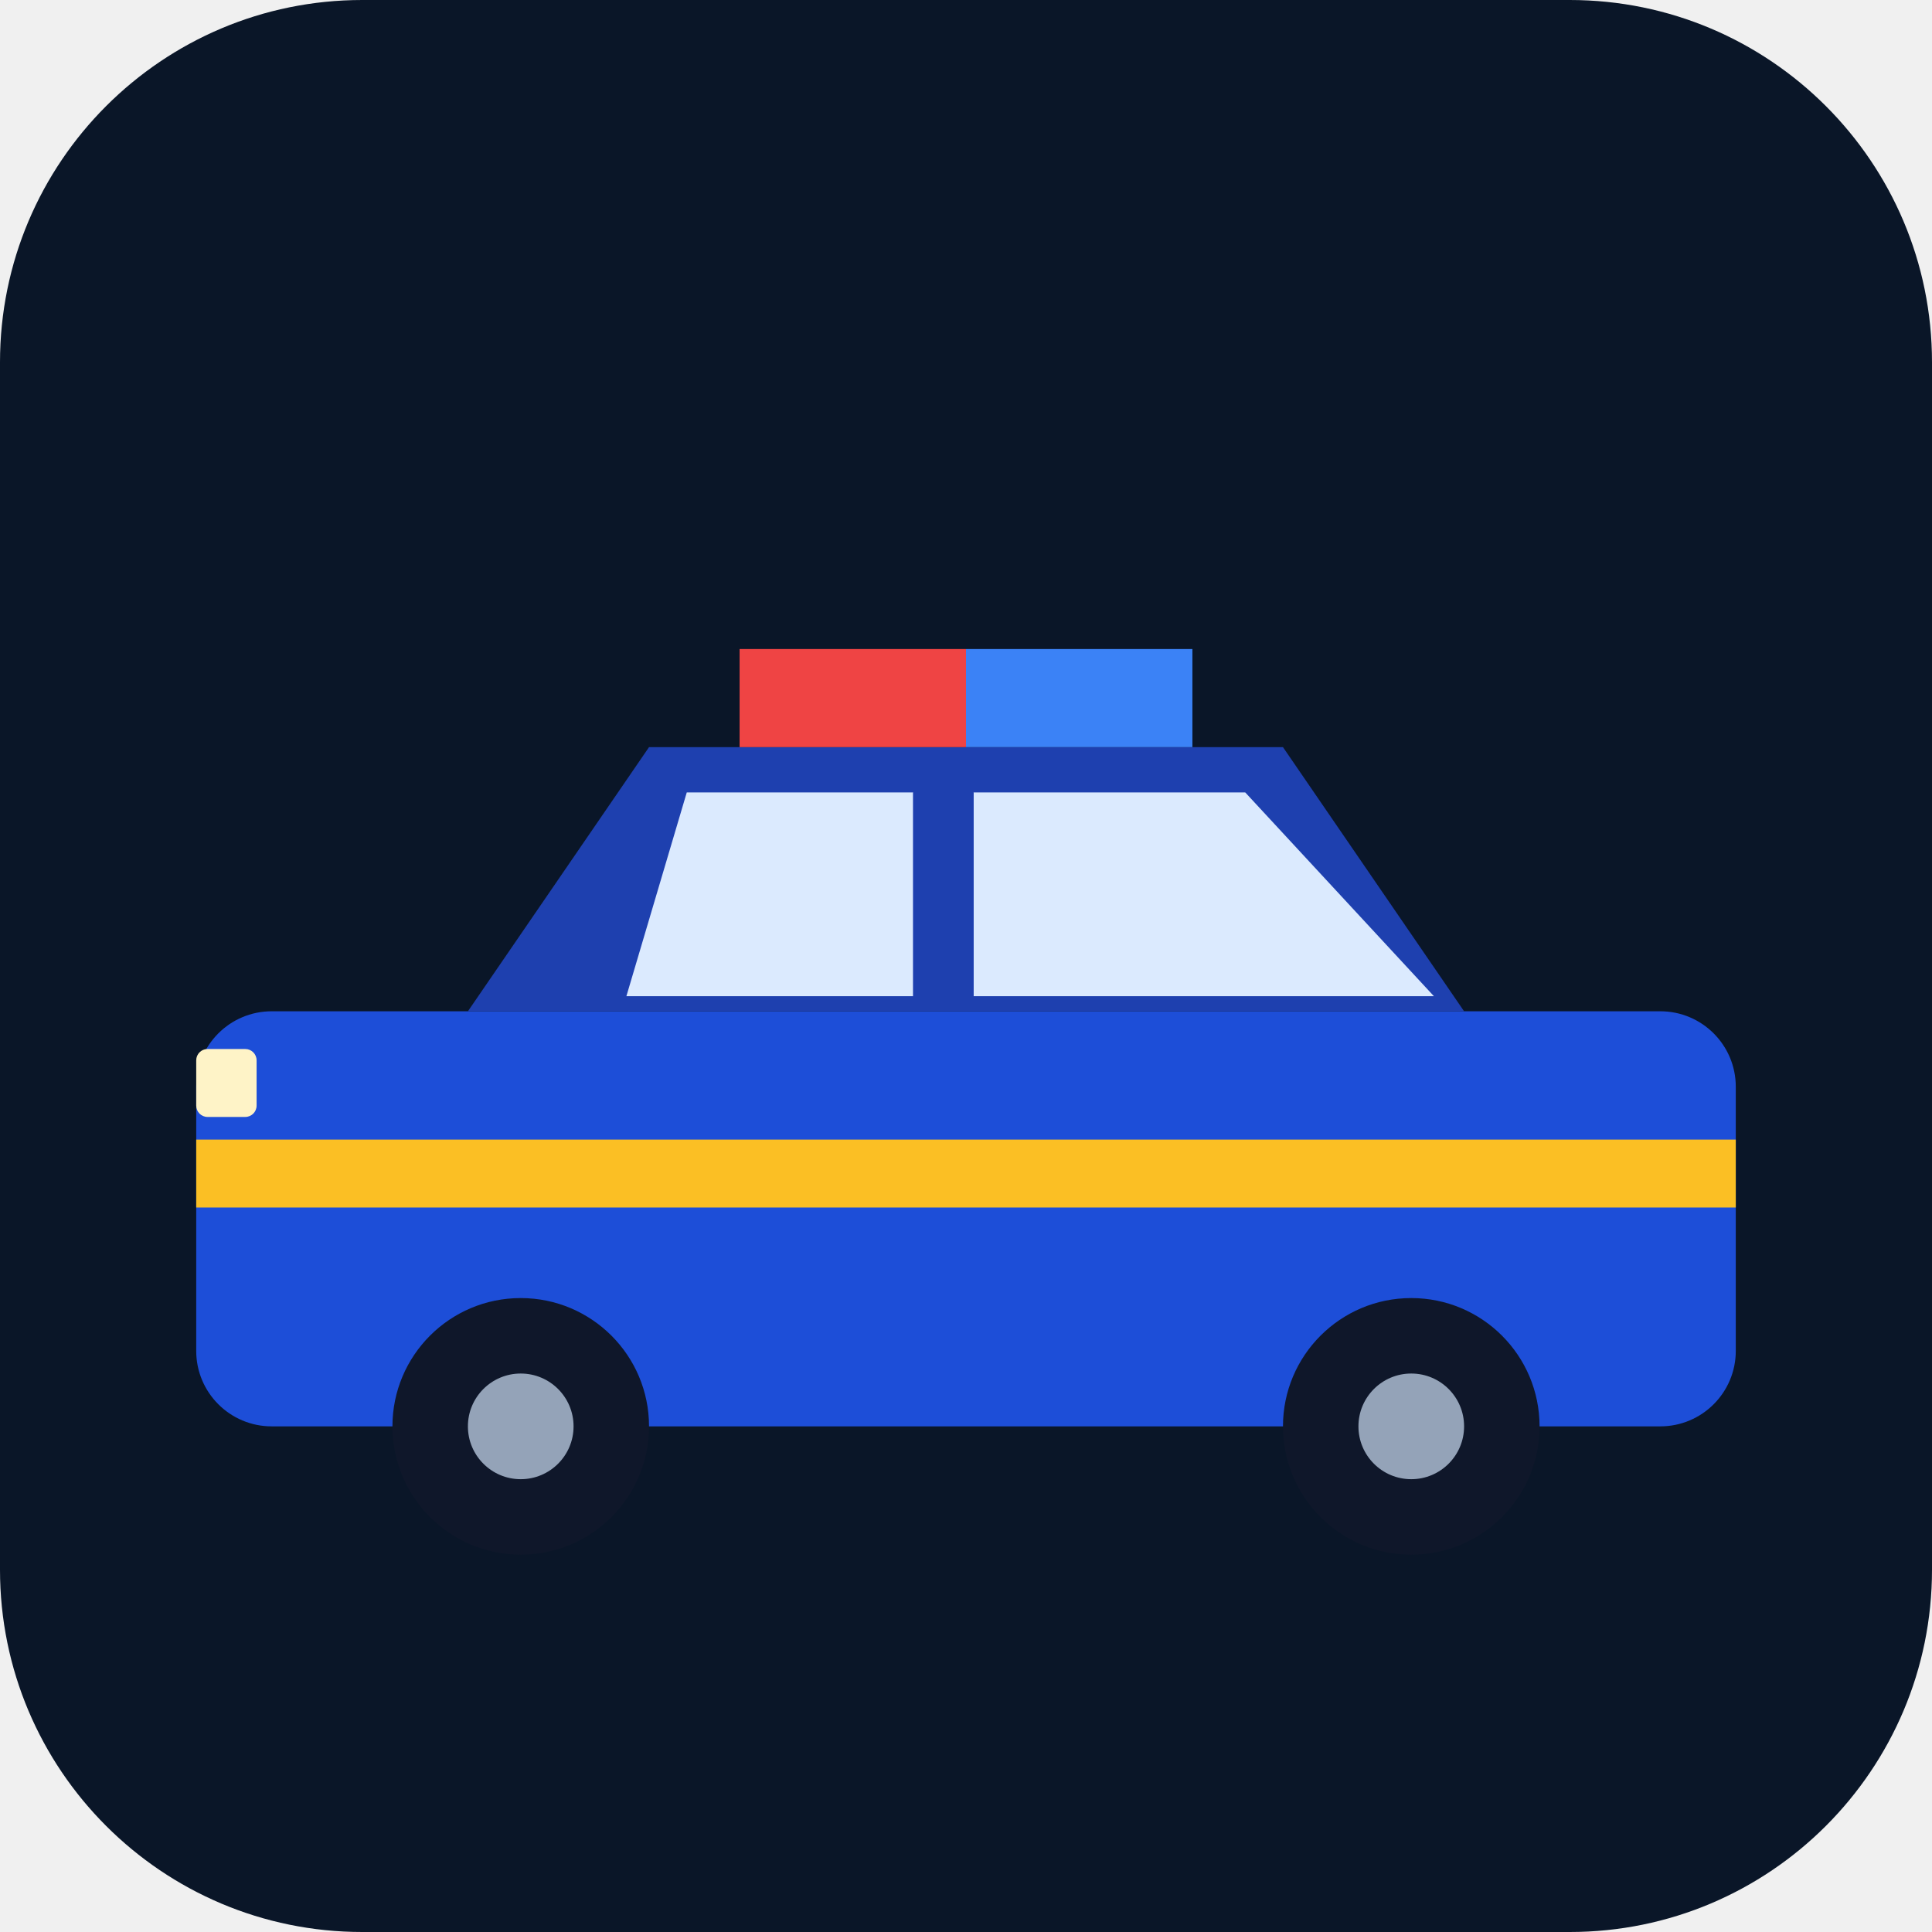
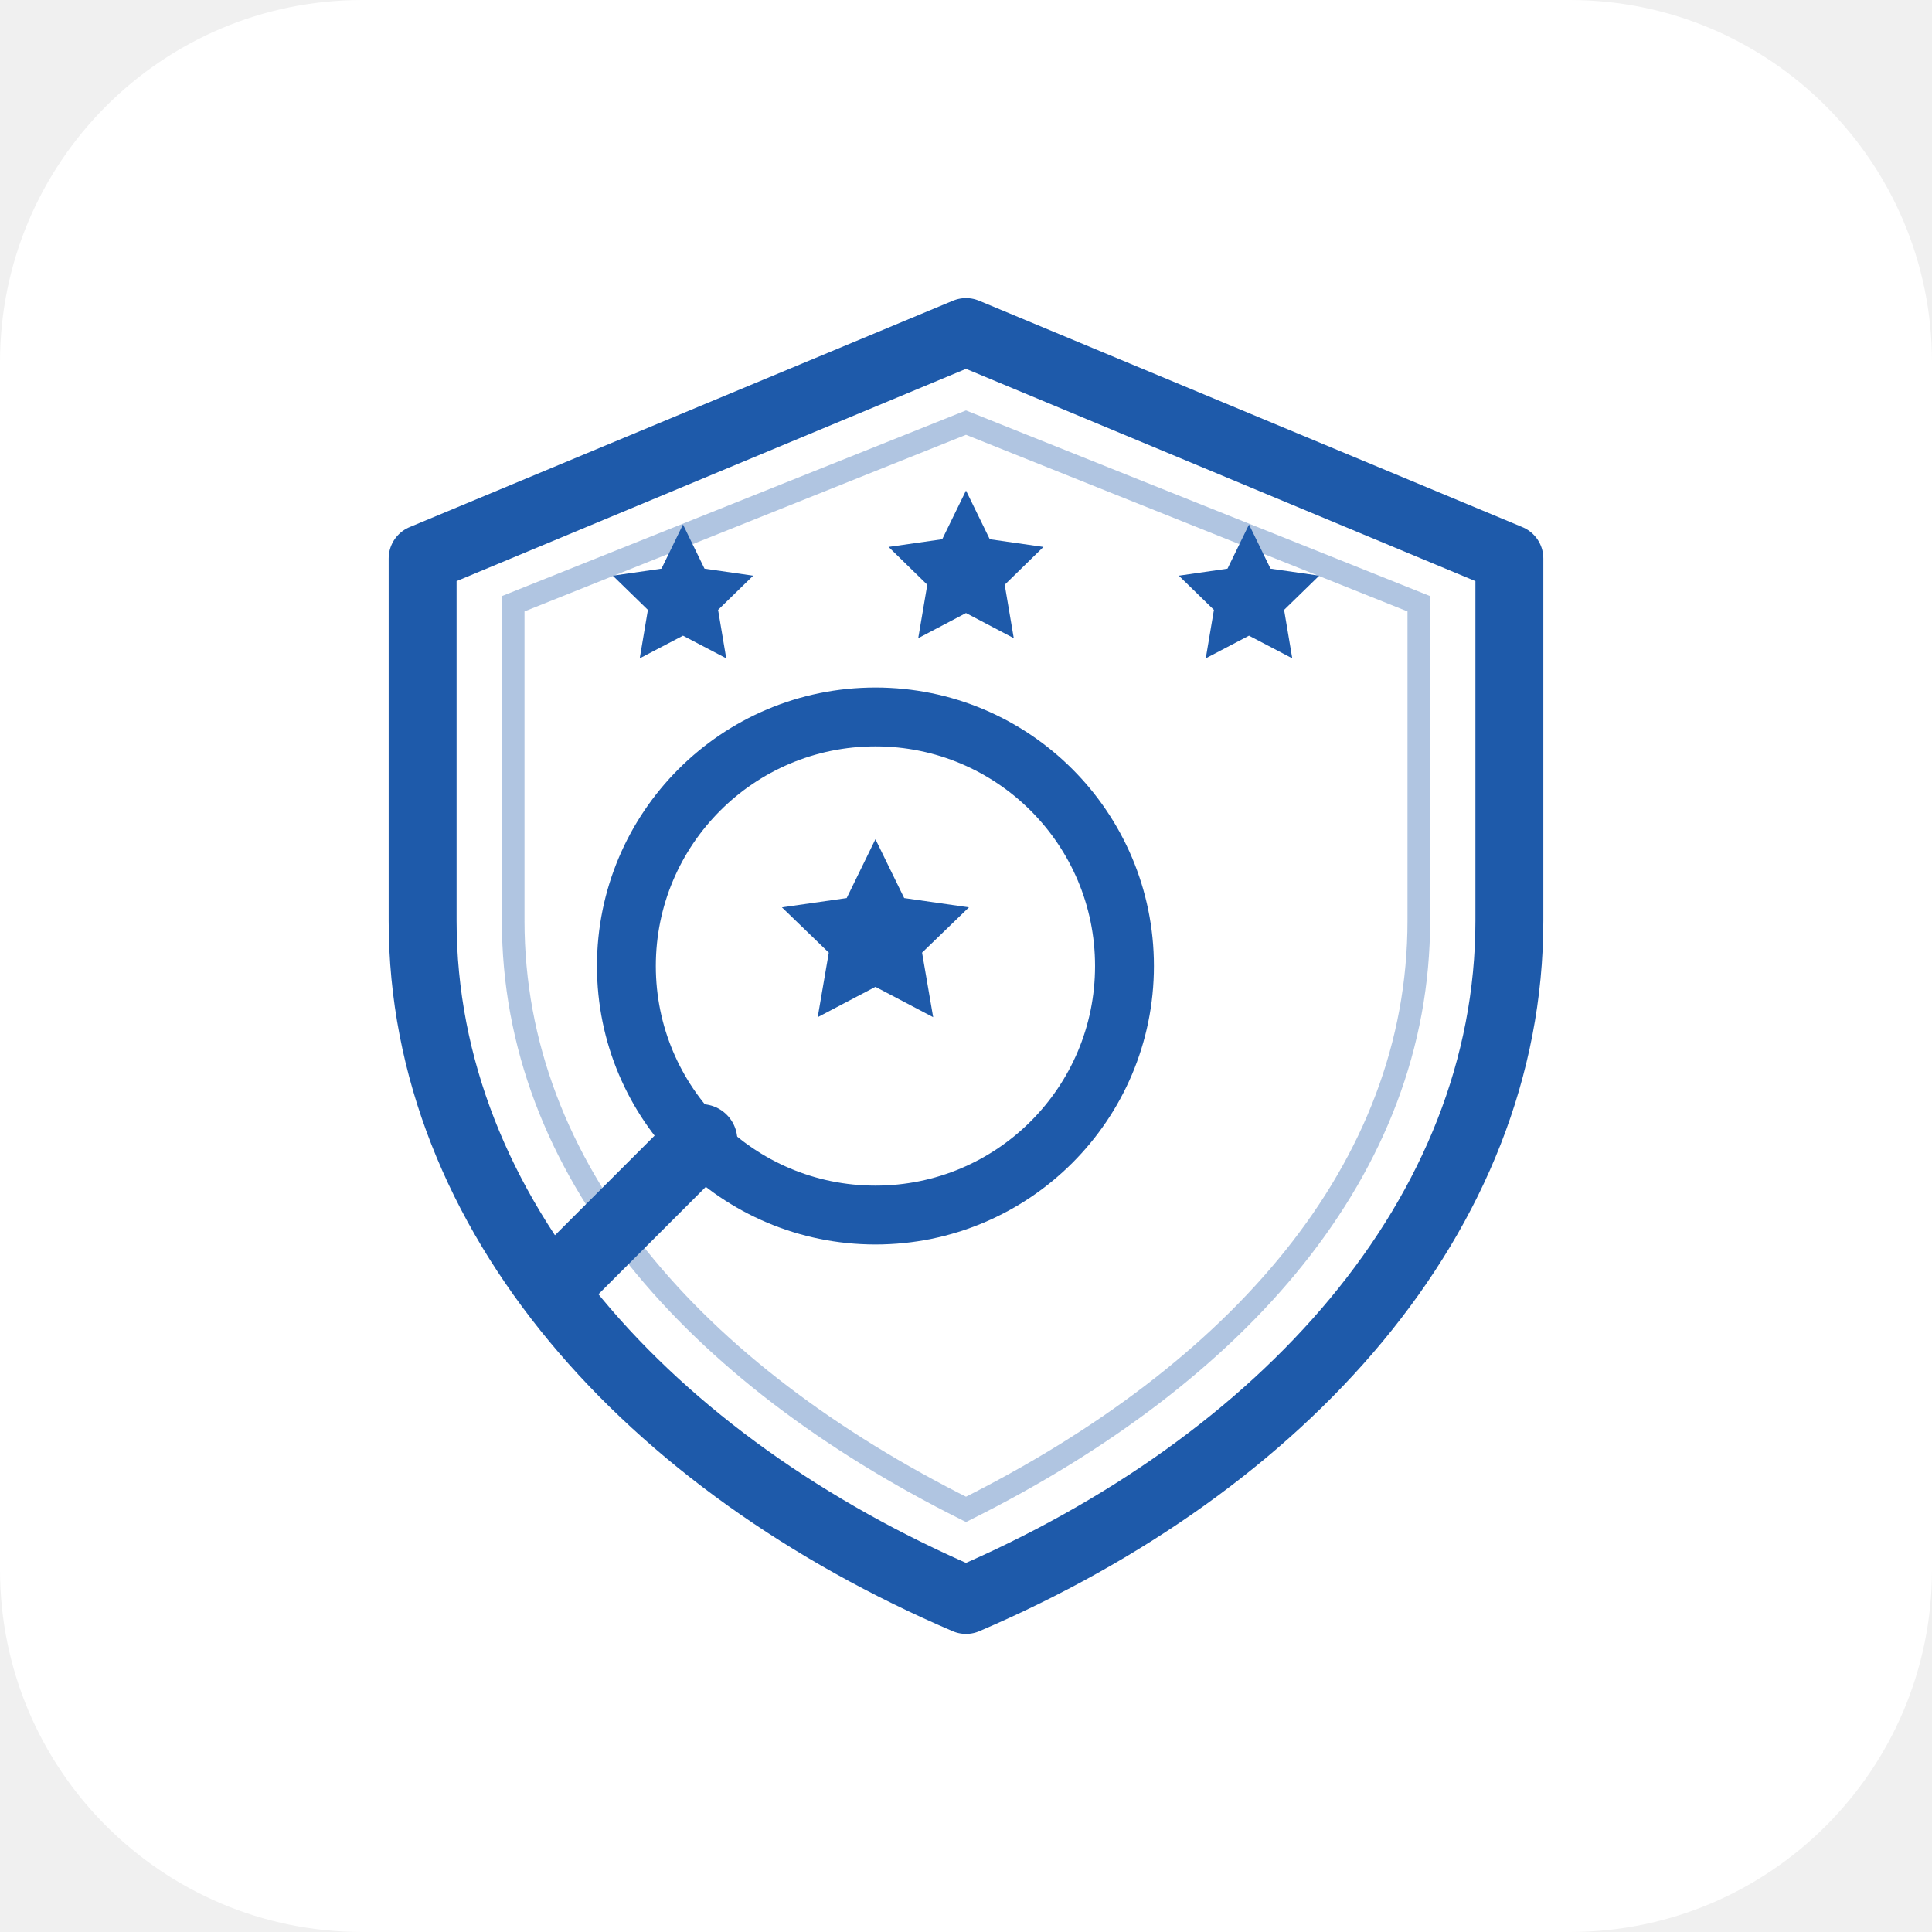
<svg xmlns="http://www.w3.org/2000/svg" viewBox="0 0 512 512">
-   <rect width="512" height="512" rx="96" fill="#0a1628" />
-   <g transform="translate(42,118)">
-     <rect x="10" y="150" width="408" height="110" rx="20" fill="#1d4ed8" />
-     <path d="M82 150 L130 80 L298 80 L346 150 Z" fill="#1e40af" />
-     <path d="M140 92 L200 92 L200 146 L124 146 Z" fill="#dbeafe" />
-     <path d="M216 92 L288 92 L338 146 L216 146 Z" fill="#dbeafe" />
-     <rect x="200" y="92" width="16" height="54" fill="#1e40af" />
-     <rect x="10" y="184" width="408" height="18" fill="#fbbf24" />
-     <rect x="154" y="54" width="120" height="26" rx="4" fill="#0f172a" />
-     <rect x="154" y="54" width="60" height="26" fill="#ef4444" />
-     <rect x="214" y="54" width="60" height="26" fill="#3b82f6" />
-     <rect x="10" y="160" width="16" height="18" rx="3" fill="#fef3c7" />
-     <circle cx="96" cy="260" r="34" fill="#0f172a" />
-     <circle cx="332" cy="260" r="34" fill="#0f172a" />
-     <circle cx="96" cy="260" r="14" fill="#94a3b8" />
-     <circle cx="332" cy="260" r="14" fill="#94a3b8" />
+   <rect width="512" height="512" rx="96" fill="#ffffff" />
+   <g fill="#1e5aaa" transform="translate(64,64) scale(6)">
+     <path d="M32 4 L8 14 L8 30 C8 43 18 54 32 60 C46 54 56 43 56 30 L56 14 Z" fill="none" stroke="#1e5aaa" stroke-width="3" stroke-linejoin="round" />
+     <path d="M32 8 L12 16 L12 30 C12 41 20 50 32 56 C44 50 52 41 52 30 L52 16 Z" fill="none" stroke="#1e5aaa" stroke-width="1" opacity="0.35" />
+     <path d="M19.5 12.5 l0.95 1.95 l2.15 0.31 l-1.55 1.51 l0.36 2.14 l-1.91 -1.0 l-1.91 1.0 l0.36 -2.14 l-1.55 -1.51 l2.15 -0.31 z" />
+     <path d="M32 11 l1.05 2.15 l2.37 0.34 l-1.71 1.67 l0.4 2.36 l-2.11 -1.11 l-2.11 1.11 l0.4 -2.36 l-1.71 -1.67 l2.37 -0.34 z" />
+     <path d="M44.5 12.5 l0.95 1.95 l2.15 0.31 l-1.55 1.51 l0.36 2.14 l-1.91 -1.0 l-1.91 1.0 l0.36 -2.14 l-1.55 -1.51 l2.15 -0.31 z" />
+     <circle cx="28" cy="32" r="11" fill="none" stroke="#1e5aaa" stroke-width="2.6" />
+     <line x1="20.3" y1="39.7" x2="14" y2="46" stroke="#1e5aaa" stroke-width="3.2" stroke-linecap="round" />
+     <path d="M28 26.4 l1.27 2.6 l2.86 0.41 l-2.07 2.0 l0.49 2.85 l-2.55 -1.34 l-2.55 1.34 l0.49 -2.85 l-2.07 -2.0 l2.86 -0.41 z" />
  </g>
</svg>
